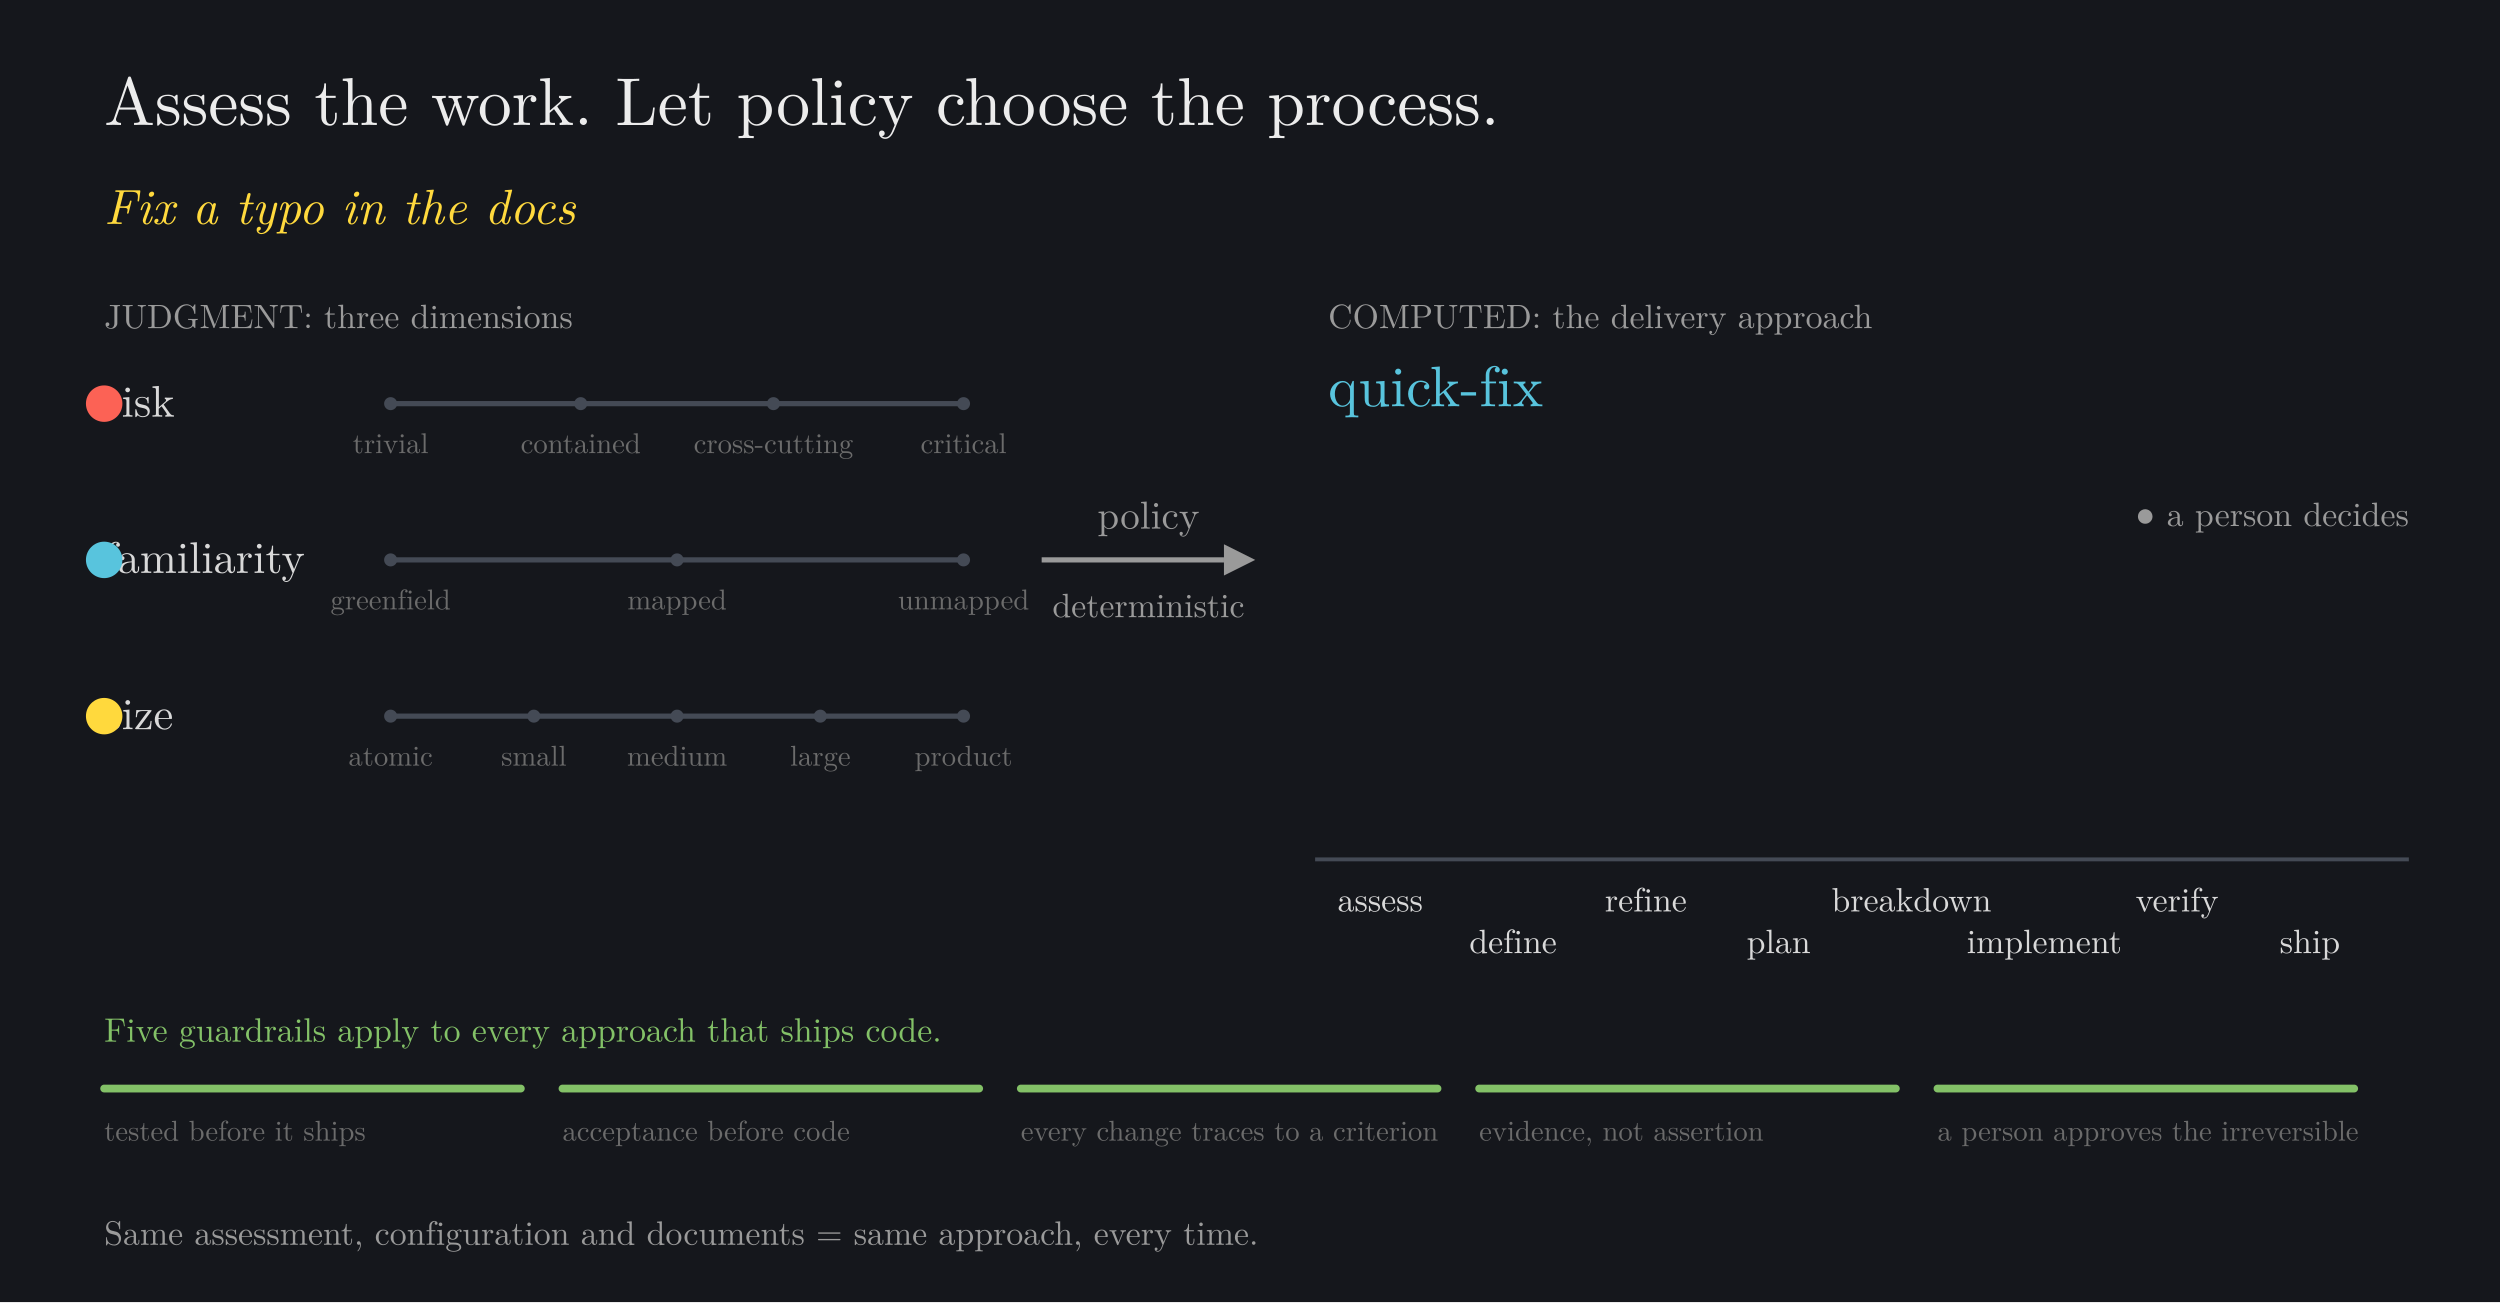
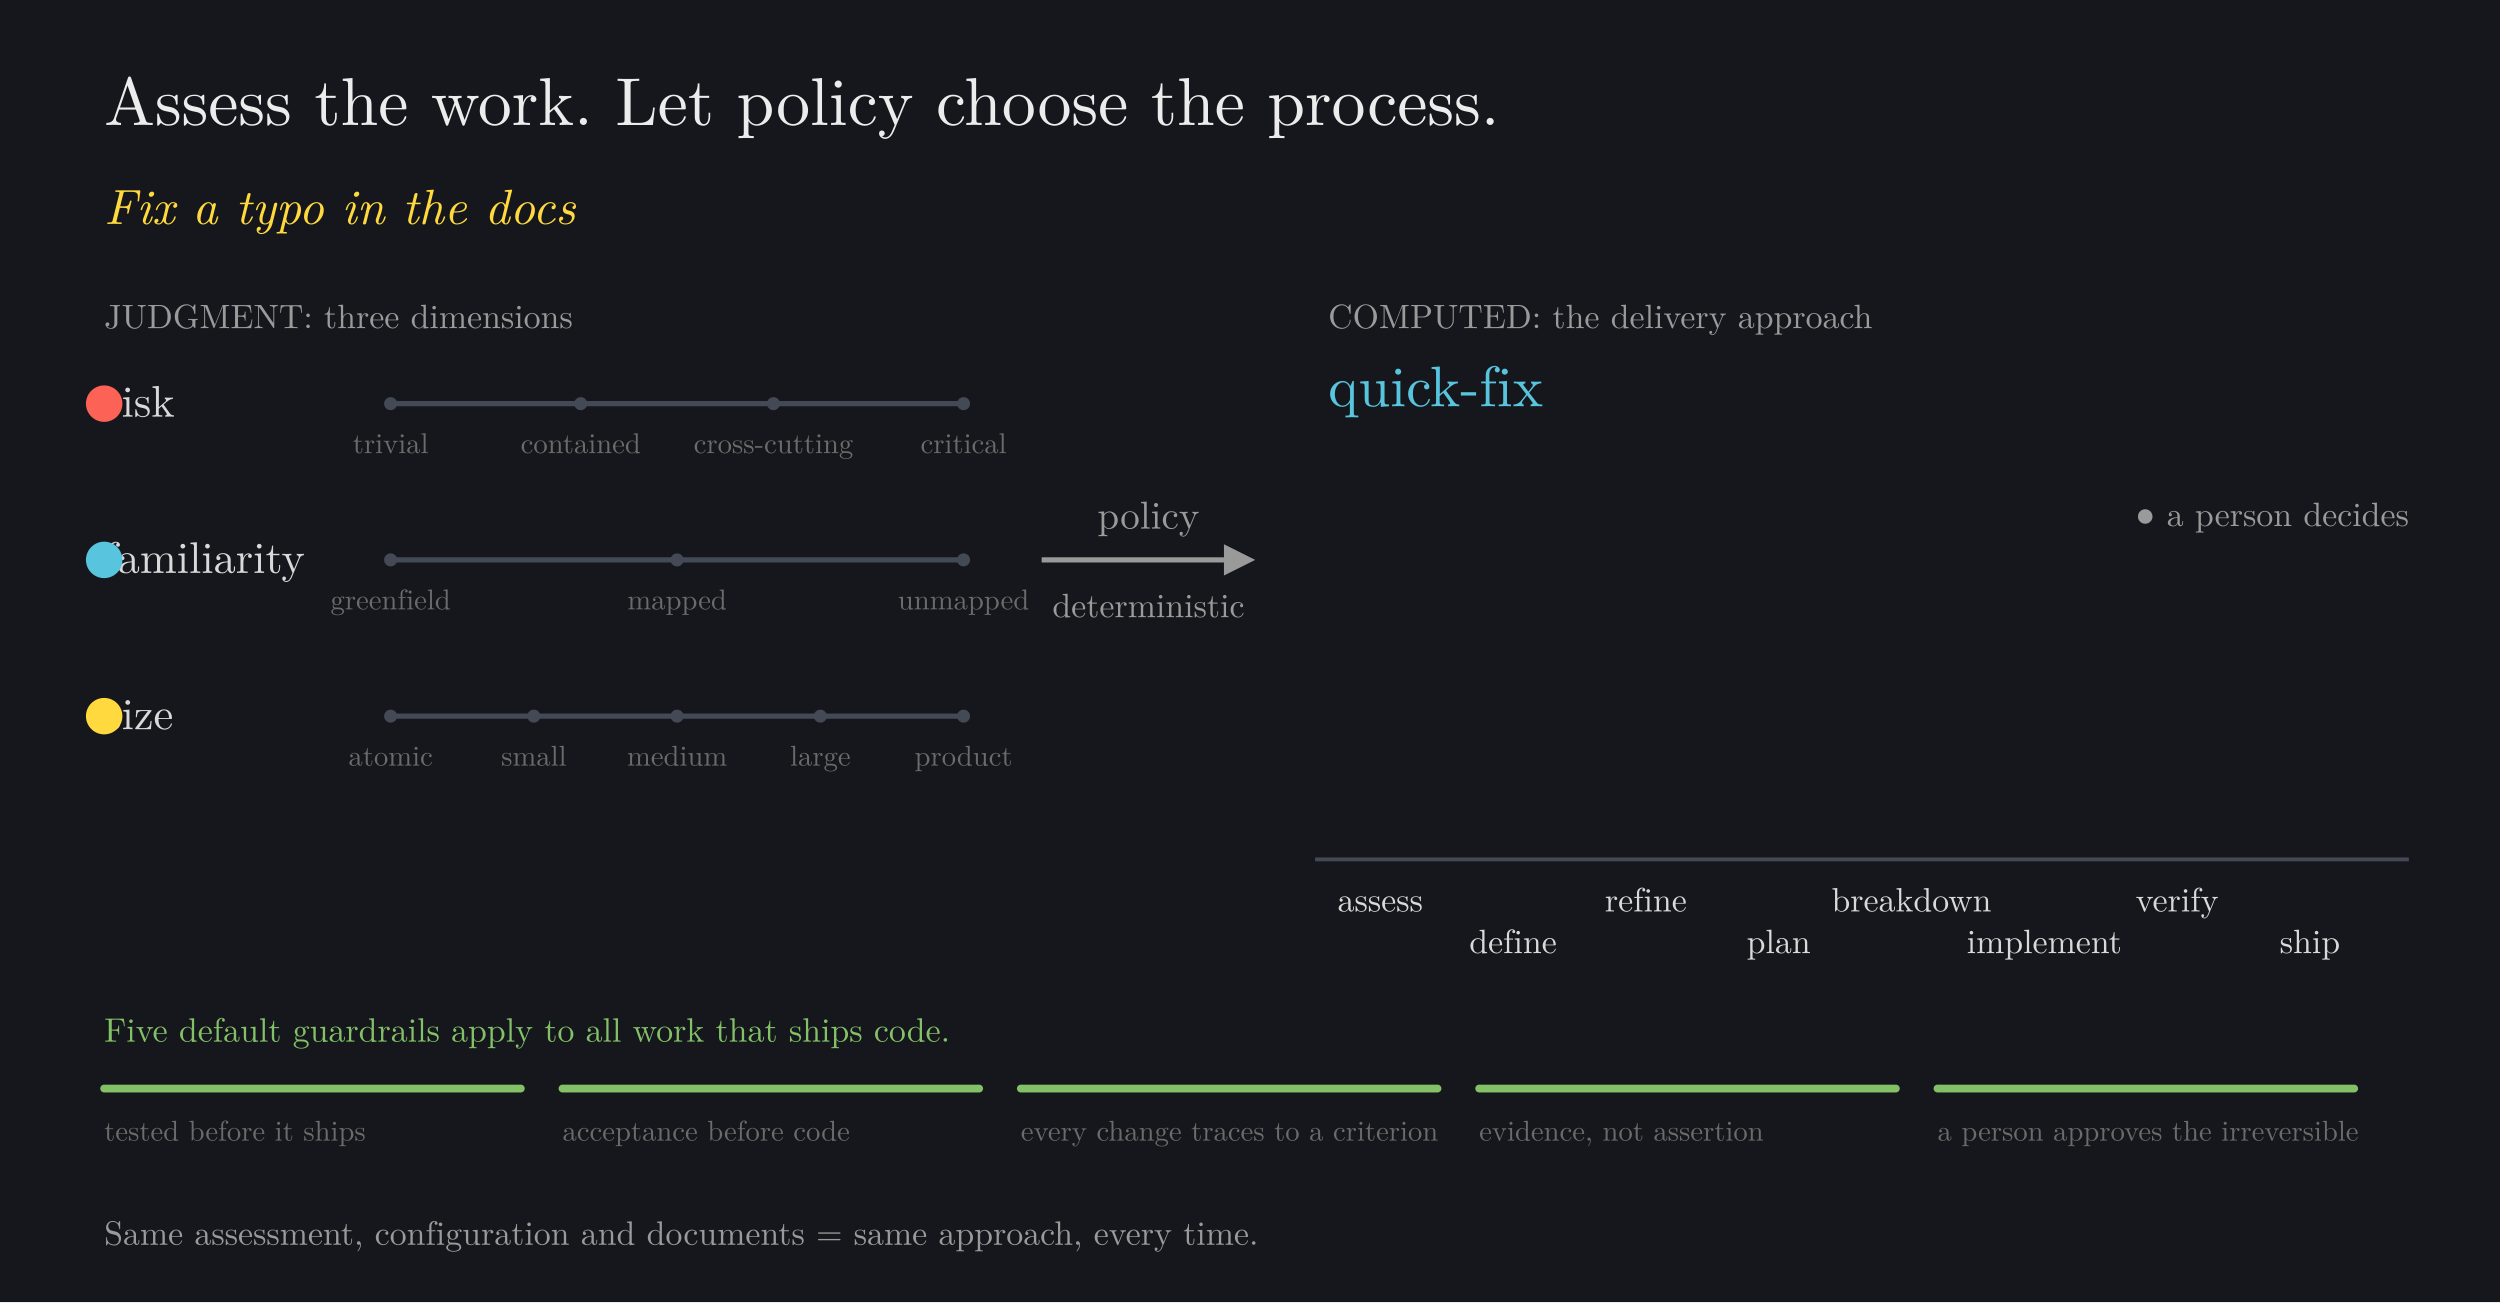
<svg xmlns="http://www.w3.org/2000/svg" viewBox="0 0 960 500" width="960" height="500" font-family="'Latin Modern Roman','CMU Serif','Computer Modern',Georgia,'Times New Roman',serif">
  <defs>
    <style>
      .dim    { fill: #d9d9d9; font-size: 17px; }
      .small  { fill: #9a9a9a; font-size: 13px; }
      .tick   { fill: #6b6b6b; font-size: 11px; }
      .stage  { fill: #d9d9d9; font-size: 13px; text-anchor: middle; }
      .title  { fill: #ececec; font-size: 26px; }
      .cap    { fill: #ffd93d; font-size: 19px; font-style: italic; }
      .appr   { fill: #58c4dd; font-size: 22px; }
      .guard  { fill: #83c167; font-size: 13px; }
      .eq     { fill: #9a9a9a; font-size: 15px; }
    </style>
  </defs>
  <rect width="960" height="500" fill="#15171c" />
  <text class="title" x="40" y="48">Assess the work. Let policy choose the process.</text>
  <g>
    <text class="cap" x="40" y="86">
      Fix a typo in the docs
      <animate attributeName="opacity" values="1;1;0;0;0;0;1" keyTimes="0.0;0.3;0.333;0.633;0.667;0.967;1.0" dur="18s" repeatCount="indefinite" />
    </text>
    <text class="cap" x="40" y="86" opacity="0">
      Add rate limiting to the public API
      <animate attributeName="opacity" values="0;0;1;1;0;0;0" keyTimes="0.0;0.3;0.333;0.633;0.667;0.967;1.0" dur="18s" repeatCount="indefinite" />
    </text>
    <text class="cap" x="40" y="86" opacity="0">
      Rewrite the payments ledger
      <animate attributeName="opacity" values="0;0;0;0;1;1;0" keyTimes="0.0;0.3;0.333;0.633;0.667;0.967;1.0" dur="18s" repeatCount="indefinite" />
    </text>
  </g>
  <text class="small" x="40" y="126">JUDGMENT: three dimensions</text>
  <g transform="translate(40,160)">
    <text class="dim" x="0" y="0">risk</text>
    <line x1="110" y1="-5" x2="330" y2="-5" stroke="#444a55" stroke-width="2" />
    <g class="tick">
      <circle cx="110" cy="-5" r="2.5" fill="#444a55" />
      <text x="110" y="14" text-anchor="middle">trivial</text>
      <circle cx="183" cy="-5" r="2.5" fill="#444a55" />
      <text x="183" y="14" text-anchor="middle">contained</text>
      <circle cx="257" cy="-5" r="2.5" fill="#444a55" />
      <text x="257" y="14" text-anchor="middle">cross-cutting</text>
      <circle cx="330" cy="-5" r="2.5" fill="#444a55" />
      <text x="330" y="14" text-anchor="middle">critical</text>
    </g>
    <circle cy="-5" r="7" fill="#fc6255">
      <animate attributeName="cx" values="110;110;183;183;330;330;110" keyTimes="0.0;0.3;0.333;0.633;0.667;0.967;1.0" dur="18s" repeatCount="indefinite" calcMode="spline" keySplines="0.4 0 0.2 1;0.4 0 0.2 1;0.4 0 0.2 1;0.4 0 0.2 1;0.4 0 0.2 1;0.4 0 0.2 1" />
    </circle>
  </g>
  <g transform="translate(40,220)">
    <text class="dim" x="0" y="0">familiarity</text>
    <line x1="110" y1="-5" x2="330" y2="-5" stroke="#444a55" stroke-width="2" />
    <g class="tick">
      <circle cx="110" cy="-5" r="2.5" fill="#444a55" />
      <text x="110" y="14" text-anchor="middle">greenfield</text>
      <circle cx="220" cy="-5" r="2.5" fill="#444a55" />
      <text x="220" y="14" text-anchor="middle">mapped</text>
      <circle cx="330" cy="-5" r="2.5" fill="#444a55" />
      <text x="330" y="14" text-anchor="middle">unmapped</text>
    </g>
    <circle cy="-5" r="7" fill="#58c4dd">
      <animate attributeName="cx" values="220;220;220;220;330;330;220" keyTimes="0.0;0.3;0.333;0.633;0.667;0.967;1.0" dur="18s" repeatCount="indefinite" calcMode="spline" keySplines="0.4 0 0.2 1;0.4 0 0.2 1;0.4 0 0.2 1;0.4 0 0.2 1;0.4 0 0.2 1;0.4 0 0.2 1" />
    </circle>
  </g>
  <g transform="translate(40,280)">
    <text class="dim" x="0" y="0">size</text>
    <line x1="110" y1="-5" x2="330" y2="-5" stroke="#444a55" stroke-width="2" />
    <g class="tick">
      <circle cx="110" cy="-5" r="2.5" fill="#444a55" />
      <text x="110" y="14" text-anchor="middle">atomic</text>
      <circle cx="165" cy="-5" r="2.5" fill="#444a55" />
      <text x="165" y="14" text-anchor="middle">small</text>
      <circle cx="220" cy="-5" r="2.5" fill="#444a55" />
      <text x="220" y="14" text-anchor="middle">medium</text>
      <circle cx="275" cy="-5" r="2.5" fill="#444a55" />
      <text x="275" y="14" text-anchor="middle">large</text>
      <circle cx="330" cy="-5" r="2.5" fill="#444a55" />
      <text x="330" y="14" text-anchor="middle">product</text>
    </g>
    <circle cy="-5" r="7" fill="#ffd93d">
      <animate attributeName="cx" values="110;110;220;220;275;275;110" keyTimes="0.0;0.3;0.333;0.633;0.667;0.967;1.0" dur="18s" repeatCount="indefinite" calcMode="spline" keySplines="0.4 0 0.2 1;0.4 0 0.2 1;0.4 0 0.2 1;0.4 0 0.2 1;0.4 0 0.2 1;0.4 0 0.2 1" />
    </circle>
  </g>
  <g transform="translate(400,215)">
    <line x1="0" y1="0" x2="70" y2="0" stroke="#9a9a9a" stroke-width="2" />
    <polygon points="70,-6 82,0 70,6" fill="#9a9a9a" />
    <text class="eq" x="41" y="-12" text-anchor="middle">policy</text>
    <text class="small" x="41" y="22" text-anchor="middle">deterministic</text>
  </g>
  <text class="small" x="510" y="126">COMPUTED: the delivery approach</text>
  <g>
    <text class="appr" x="510" y="156">
      quick-fix
      <animate attributeName="opacity" values="1;1;0;0;0;0;1" keyTimes="0.0;0.3;0.333;0.633;0.667;0.967;1.0" dur="18s" repeatCount="indefinite" />
    </text>
    <text class="appr" x="510" y="156" opacity="0">
      regular
      <animate attributeName="opacity" values="0;0;1;1;0;0;0" keyTimes="0.0;0.3;0.333;0.633;0.667;0.967;1.0" dur="18s" repeatCount="indefinite" />
    </text>
    <text class="appr" x="510" y="156" opacity="0">
      full
      <animate attributeName="opacity" values="0;0;0;0;1;1;0" keyTimes="0.0;0.3;0.333;0.633;0.667;0.967;1.0" dur="18s" repeatCount="indefinite" />
    </text>
  </g>
  <g>
    <line x1="505" y1="330" x2="925" y2="330" stroke="#444a55" stroke-width="1.5" />
    <rect x="512" width="36" fill="#58c4dd" rx="2">
      <animate attributeName="height" values="120;120;120;120;120;120;120" keyTimes="0.0;0.3;0.333;0.633;0.667;0.967;1.0" dur="18s" repeatCount="indefinite" calcMode="spline" keySplines="0.4 0 0.2 1;0.4 0 0.2 1;0.4 0 0.2 1;0.4 0 0.2 1;0.4 0 0.2 1;0.4 0 0.2 1" />
      <animate attributeName="y" values="210;210;210;210;210;210;210" keyTimes="0.0;0.3;0.333;0.633;0.667;0.967;1.0" dur="18s" repeatCount="indefinite" calcMode="spline" keySplines="0.4 0 0.2 1;0.4 0 0.2 1;0.4 0 0.2 1;0.4 0 0.2 1;0.4 0 0.2 1;0.4 0 0.2 1" />
    </rect>
    <circle cx="530" cy="198" r="4" fill="#ffd93d" opacity="0">
      <animate attributeName="opacity" values="0;0;0;0;1;1;0" keyTimes="0.0;0.3;0.333;0.633;0.667;0.967;1.0" dur="18s" repeatCount="indefinite" />
    </circle>
    <text class="stage" x="530" y="350">assess</text>
    <rect x="563" width="36" fill="#58c4dd" rx="2">
      <animate attributeName="height" values="45;45;120;120;120;120;45" keyTimes="0.0;0.3;0.333;0.633;0.667;0.967;1.0" dur="18s" repeatCount="indefinite" calcMode="spline" keySplines="0.4 0 0.2 1;0.4 0 0.2 1;0.4 0 0.2 1;0.4 0 0.2 1;0.4 0 0.2 1;0.4 0 0.2 1" />
      <animate attributeName="y" values="285;285;210;210;210;210;285" keyTimes="0.0;0.3;0.333;0.633;0.667;0.967;1.0" dur="18s" repeatCount="indefinite" calcMode="spline" keySplines="0.4 0 0.2 1;0.4 0 0.2 1;0.4 0 0.2 1;0.4 0 0.2 1;0.4 0 0.2 1;0.4 0 0.2 1" />
    </rect>
    <circle cx="581" cy="198" r="4" fill="#ffd93d" opacity="0">
      <animate attributeName="opacity" values="0;0;1;1;1;1;0" keyTimes="0.0;0.3;0.333;0.633;0.667;0.967;1.0" dur="18s" repeatCount="indefinite" />
    </circle>
    <text class="stage" x="581" y="366">define</text>
    <rect x="614" width="36" fill="#58c4dd" rx="2">
      <animate attributeName="height" values="10;10;45;45;120;120;10" keyTimes="0.0;0.3;0.333;0.633;0.667;0.967;1.0" dur="18s" repeatCount="indefinite" calcMode="spline" keySplines="0.4 0 0.2 1;0.4 0 0.2 1;0.4 0 0.2 1;0.4 0 0.2 1;0.4 0 0.2 1;0.4 0 0.2 1" />
      <animate attributeName="y" values="320;320;285;285;210;210;320" keyTimes="0.0;0.3;0.333;0.633;0.667;0.967;1.0" dur="18s" repeatCount="indefinite" calcMode="spline" keySplines="0.4 0 0.2 1;0.4 0 0.2 1;0.4 0 0.2 1;0.4 0 0.2 1;0.4 0 0.2 1;0.4 0 0.2 1" />
    </rect>
    <circle cx="632" cy="198" r="4" fill="#ffd93d" opacity="0">
      <animate attributeName="opacity" values="0;0;0;0;1;1;0" keyTimes="0.0;0.3;0.333;0.633;0.667;0.967;1.0" dur="18s" repeatCount="indefinite" />
    </circle>
    <text class="stage" x="632" y="350">refine</text>
    <rect x="665" width="36" fill="#58c4dd" rx="2">
      <animate attributeName="height" values="10;10;120;120;120;120;10" keyTimes="0.0;0.3;0.333;0.633;0.667;0.967;1.0" dur="18s" repeatCount="indefinite" calcMode="spline" keySplines="0.4 0 0.2 1;0.4 0 0.2 1;0.4 0 0.2 1;0.4 0 0.2 1;0.4 0 0.2 1;0.4 0 0.2 1" />
      <animate attributeName="y" values="320;320;210;210;210;210;320" keyTimes="0.0;0.3;0.333;0.633;0.667;0.967;1.0" dur="18s" repeatCount="indefinite" calcMode="spline" keySplines="0.4 0 0.2 1;0.4 0 0.2 1;0.4 0 0.2 1;0.4 0 0.2 1;0.4 0 0.2 1;0.4 0 0.2 1" />
    </rect>
    <circle cx="683" cy="198" r="4" fill="#ffd93d" opacity="0">
      <animate attributeName="opacity" values="0;0;1;1;1;1;0" keyTimes="0.0;0.3;0.333;0.633;0.667;0.967;1.0" dur="18s" repeatCount="indefinite" />
    </circle>
    <text class="stage" x="683" y="366">plan</text>
    <rect x="716" width="36" fill="#c59df6" rx="2">
      <animate attributeName="height" values="0;0;120;120;120;120;0" keyTimes="0.0;0.3;0.333;0.633;0.667;0.967;1.0" dur="18s" repeatCount="indefinite" calcMode="spline" keySplines="0.4 0 0.2 1;0.4 0 0.2 1;0.4 0 0.2 1;0.4 0 0.2 1;0.4 0 0.2 1;0.4 0 0.2 1" />
      <animate attributeName="y" values="330;330;210;210;210;210;330" keyTimes="0.0;0.3;0.333;0.633;0.667;0.967;1.0" dur="18s" repeatCount="indefinite" calcMode="spline" keySplines="0.4 0 0.2 1;0.4 0 0.2 1;0.4 0 0.2 1;0.4 0 0.2 1;0.4 0 0.2 1;0.4 0 0.2 1" />
    </rect>
    <text class="stage" x="734" y="350">breakdown</text>
    <rect x="767" width="36" fill="#58c4dd" rx="2">
      <animate attributeName="height" values="120;120;120;120;120;120;120" keyTimes="0.0;0.3;0.333;0.633;0.667;0.967;1.0" dur="18s" repeatCount="indefinite" calcMode="spline" keySplines="0.4 0 0.2 1;0.4 0 0.2 1;0.4 0 0.2 1;0.4 0 0.2 1;0.4 0 0.2 1;0.4 0 0.2 1" />
      <animate attributeName="y" values="210;210;210;210;210;210;210" keyTimes="0.0;0.3;0.333;0.633;0.667;0.967;1.0" dur="18s" repeatCount="indefinite" calcMode="spline" keySplines="0.4 0 0.2 1;0.4 0 0.2 1;0.4 0 0.2 1;0.4 0 0.2 1;0.4 0 0.2 1;0.4 0 0.2 1" />
    </rect>
    <text class="stage" x="785" y="366">implement</text>
    <rect x="818" width="36" fill="#58c4dd" rx="2">
      <animate attributeName="height" values="45;45;120;120;120;120;45" keyTimes="0.0;0.3;0.333;0.633;0.667;0.967;1.0" dur="18s" repeatCount="indefinite" calcMode="spline" keySplines="0.4 0 0.2 1;0.4 0 0.2 1;0.4 0 0.2 1;0.4 0 0.2 1;0.4 0 0.2 1;0.4 0 0.2 1" />
      <animate attributeName="y" values="285;285;210;210;210;210;285" keyTimes="0.0;0.3;0.333;0.633;0.667;0.967;1.0" dur="18s" repeatCount="indefinite" calcMode="spline" keySplines="0.4 0 0.2 1;0.4 0 0.2 1;0.4 0 0.2 1;0.4 0 0.2 1;0.4 0 0.2 1;0.4 0 0.2 1" />
    </rect>
    <text class="stage" x="836" y="350">verify</text>
    <rect x="869" width="36" fill="#58c4dd" rx="2">
      <animate attributeName="height" values="45;45;120;120;120;120;45" keyTimes="0.0;0.3;0.333;0.633;0.667;0.967;1.0" dur="18s" repeatCount="indefinite" calcMode="spline" keySplines="0.4 0 0.2 1;0.4 0 0.2 1;0.4 0 0.2 1;0.4 0 0.2 1;0.4 0 0.2 1;0.4 0 0.2 1" />
      <animate attributeName="y" values="285;285;210;210;210;210;285" keyTimes="0.0;0.3;0.333;0.633;0.667;0.967;1.0" dur="18s" repeatCount="indefinite" calcMode="spline" keySplines="0.4 0 0.2 1;0.4 0 0.2 1;0.4 0 0.2 1;0.4 0 0.2 1;0.4 0 0.2 1;0.4 0 0.2 1" />
    </rect>
    <text class="stage" x="887" y="366">ship</text>
    <text class="small" x="925" y="202" text-anchor="end" fill="#ffd93d">● a person decides</text>
  </g>
  <g transform="translate(40,400)">
-     <text class="guard" x="0" y="0">Five guardrails apply to every approach that ships code.</text>
+     <text class="guard" x="0" y="0">Five default guardrails apply to all work that ships code.</text>
    <g stroke="#83c167" stroke-width="3" stroke-linecap="round">
      <line x1="0" y1="18" x2="160" y2="18" />
      <line x1="176" y1="18" x2="336" y2="18" />
      <line x1="352" y1="18" x2="512" y2="18" />
      <line x1="528" y1="18" x2="688" y2="18" />
      <line x1="704" y1="18" x2="864" y2="18" />
    </g>
    <g class="tick" fill="#9a9a9a">
      <text x="0" y="38">tested before it ships</text>
      <text x="176" y="38">acceptance before code</text>
      <text x="352" y="38">every change traces to a criterion</text>
      <text x="528" y="38">evidence, not assertion</text>
      <text x="704" y="38">a person approves the irreversible</text>
    </g>
  </g>
  <text class="small" x="40" y="478">Same assessment, configuration and documents = same approach, every time.</text>
</svg>
